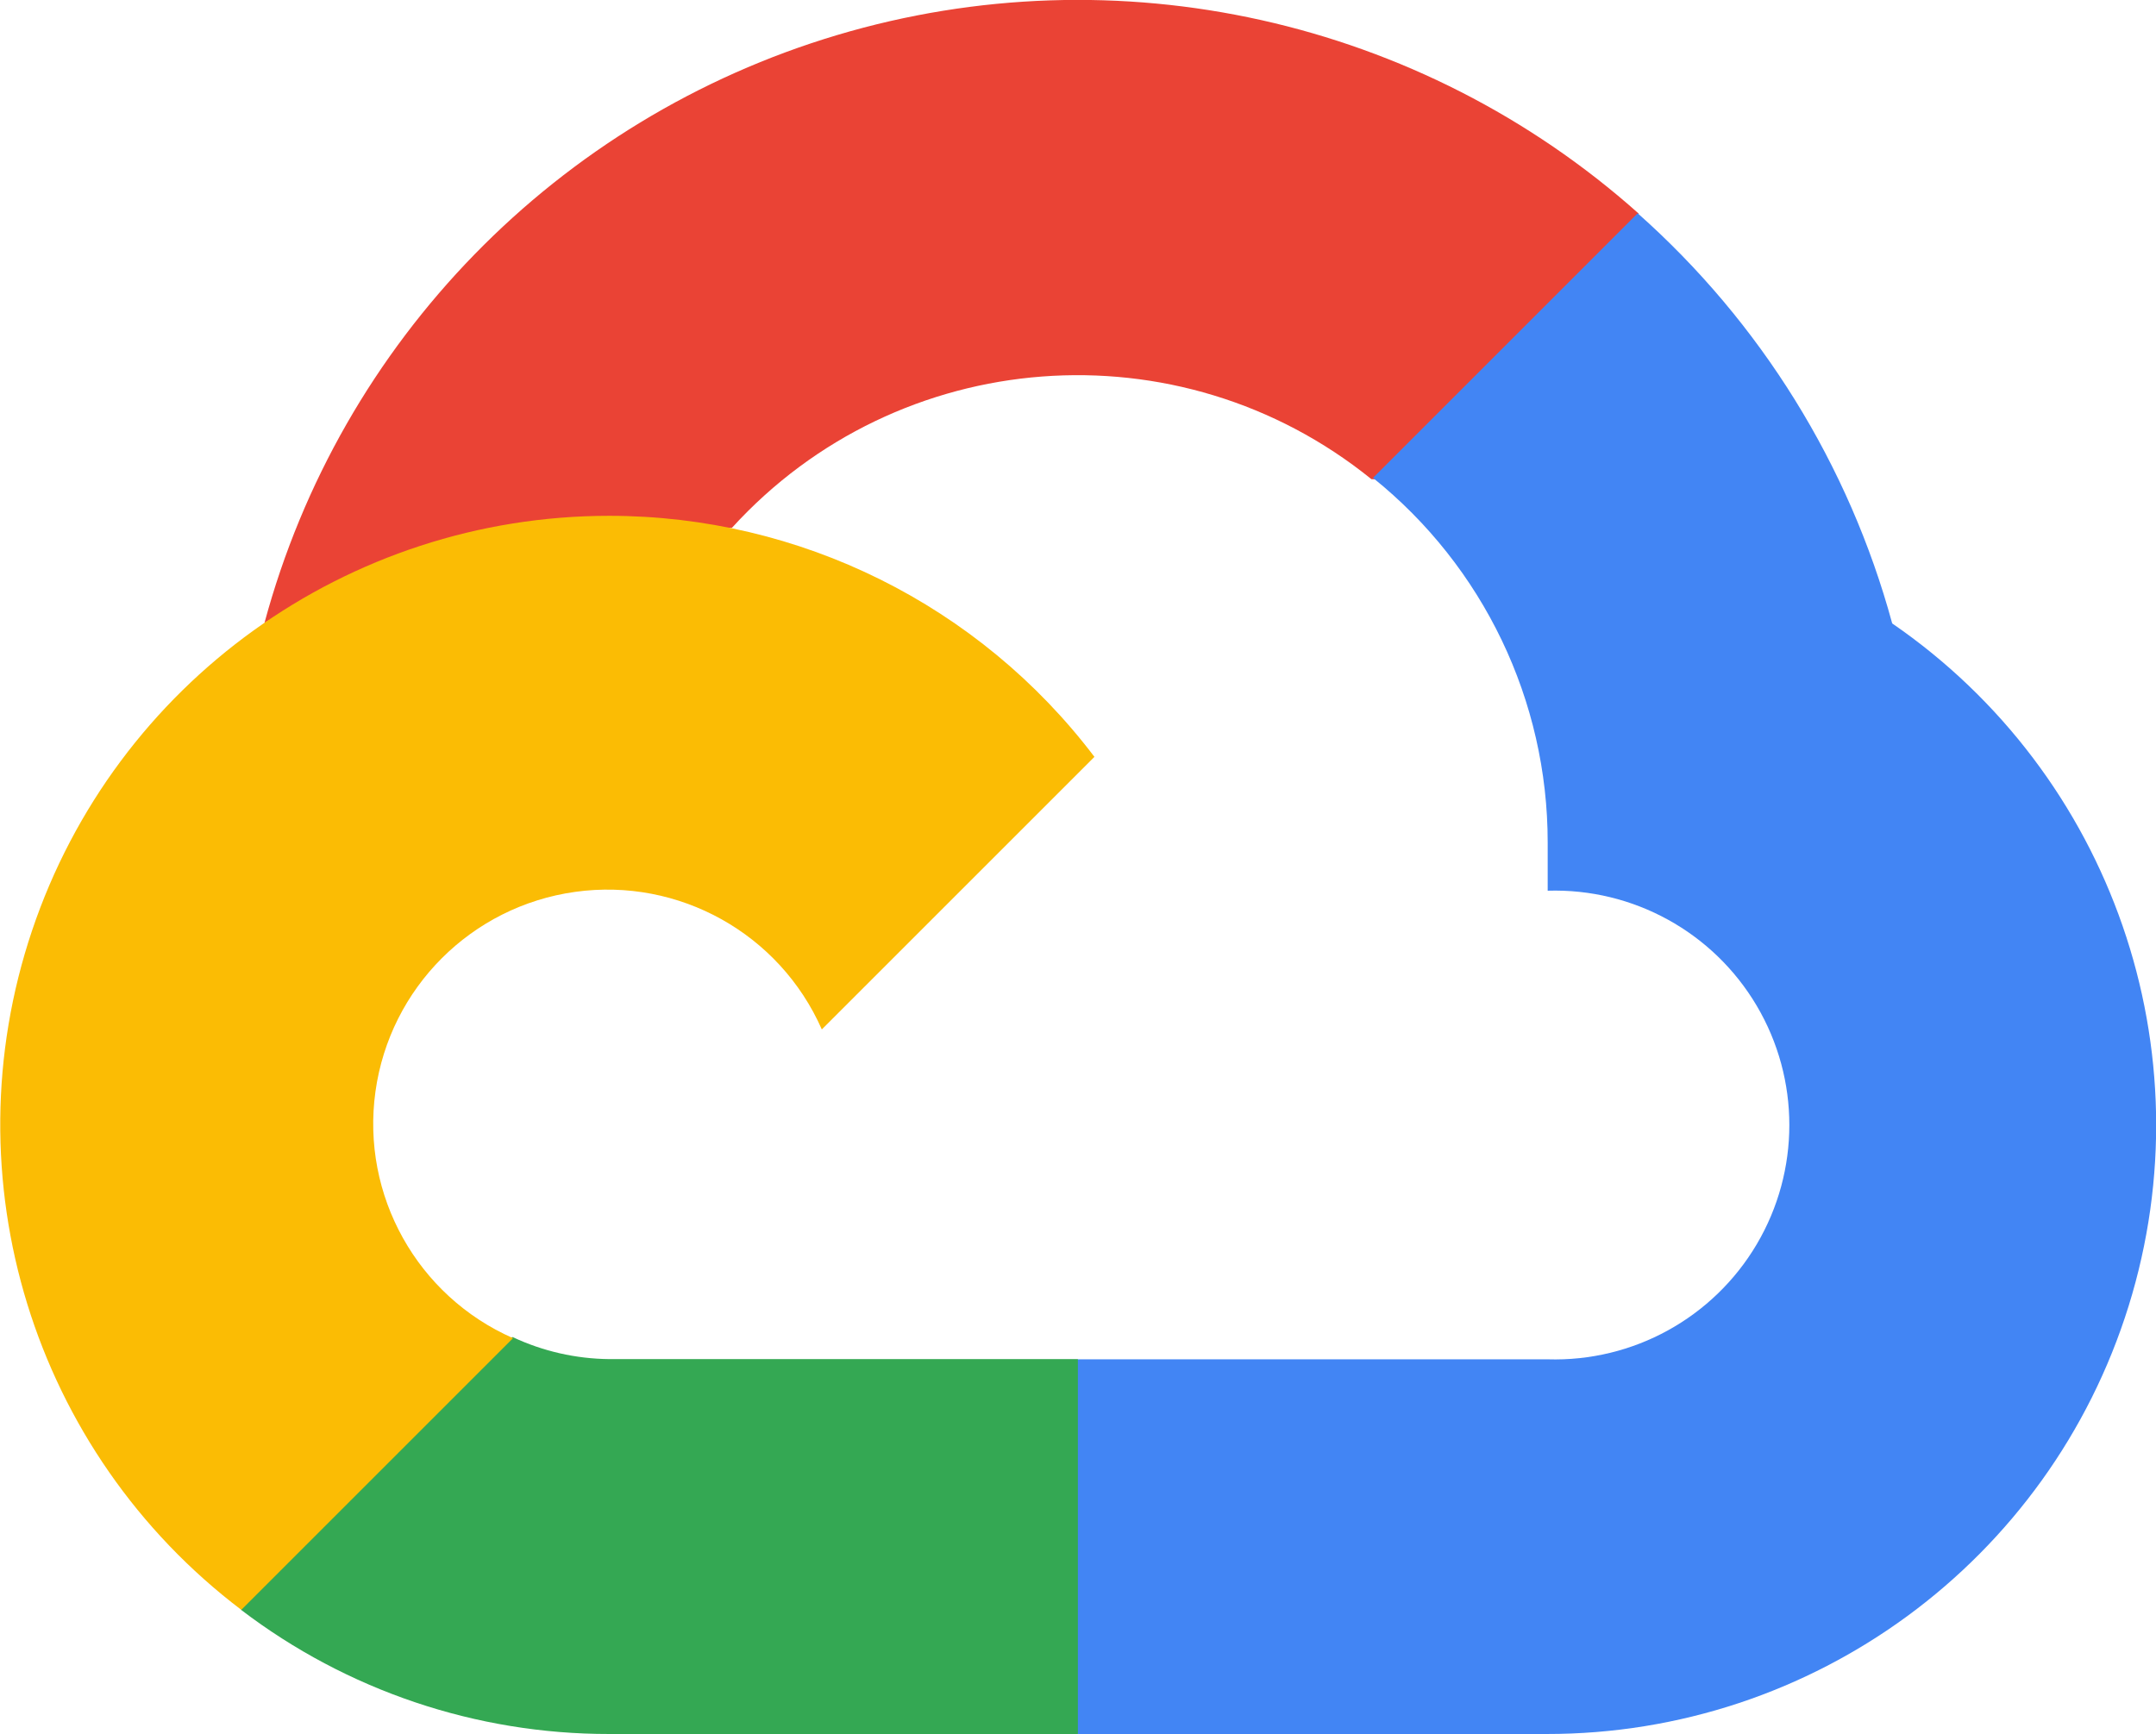
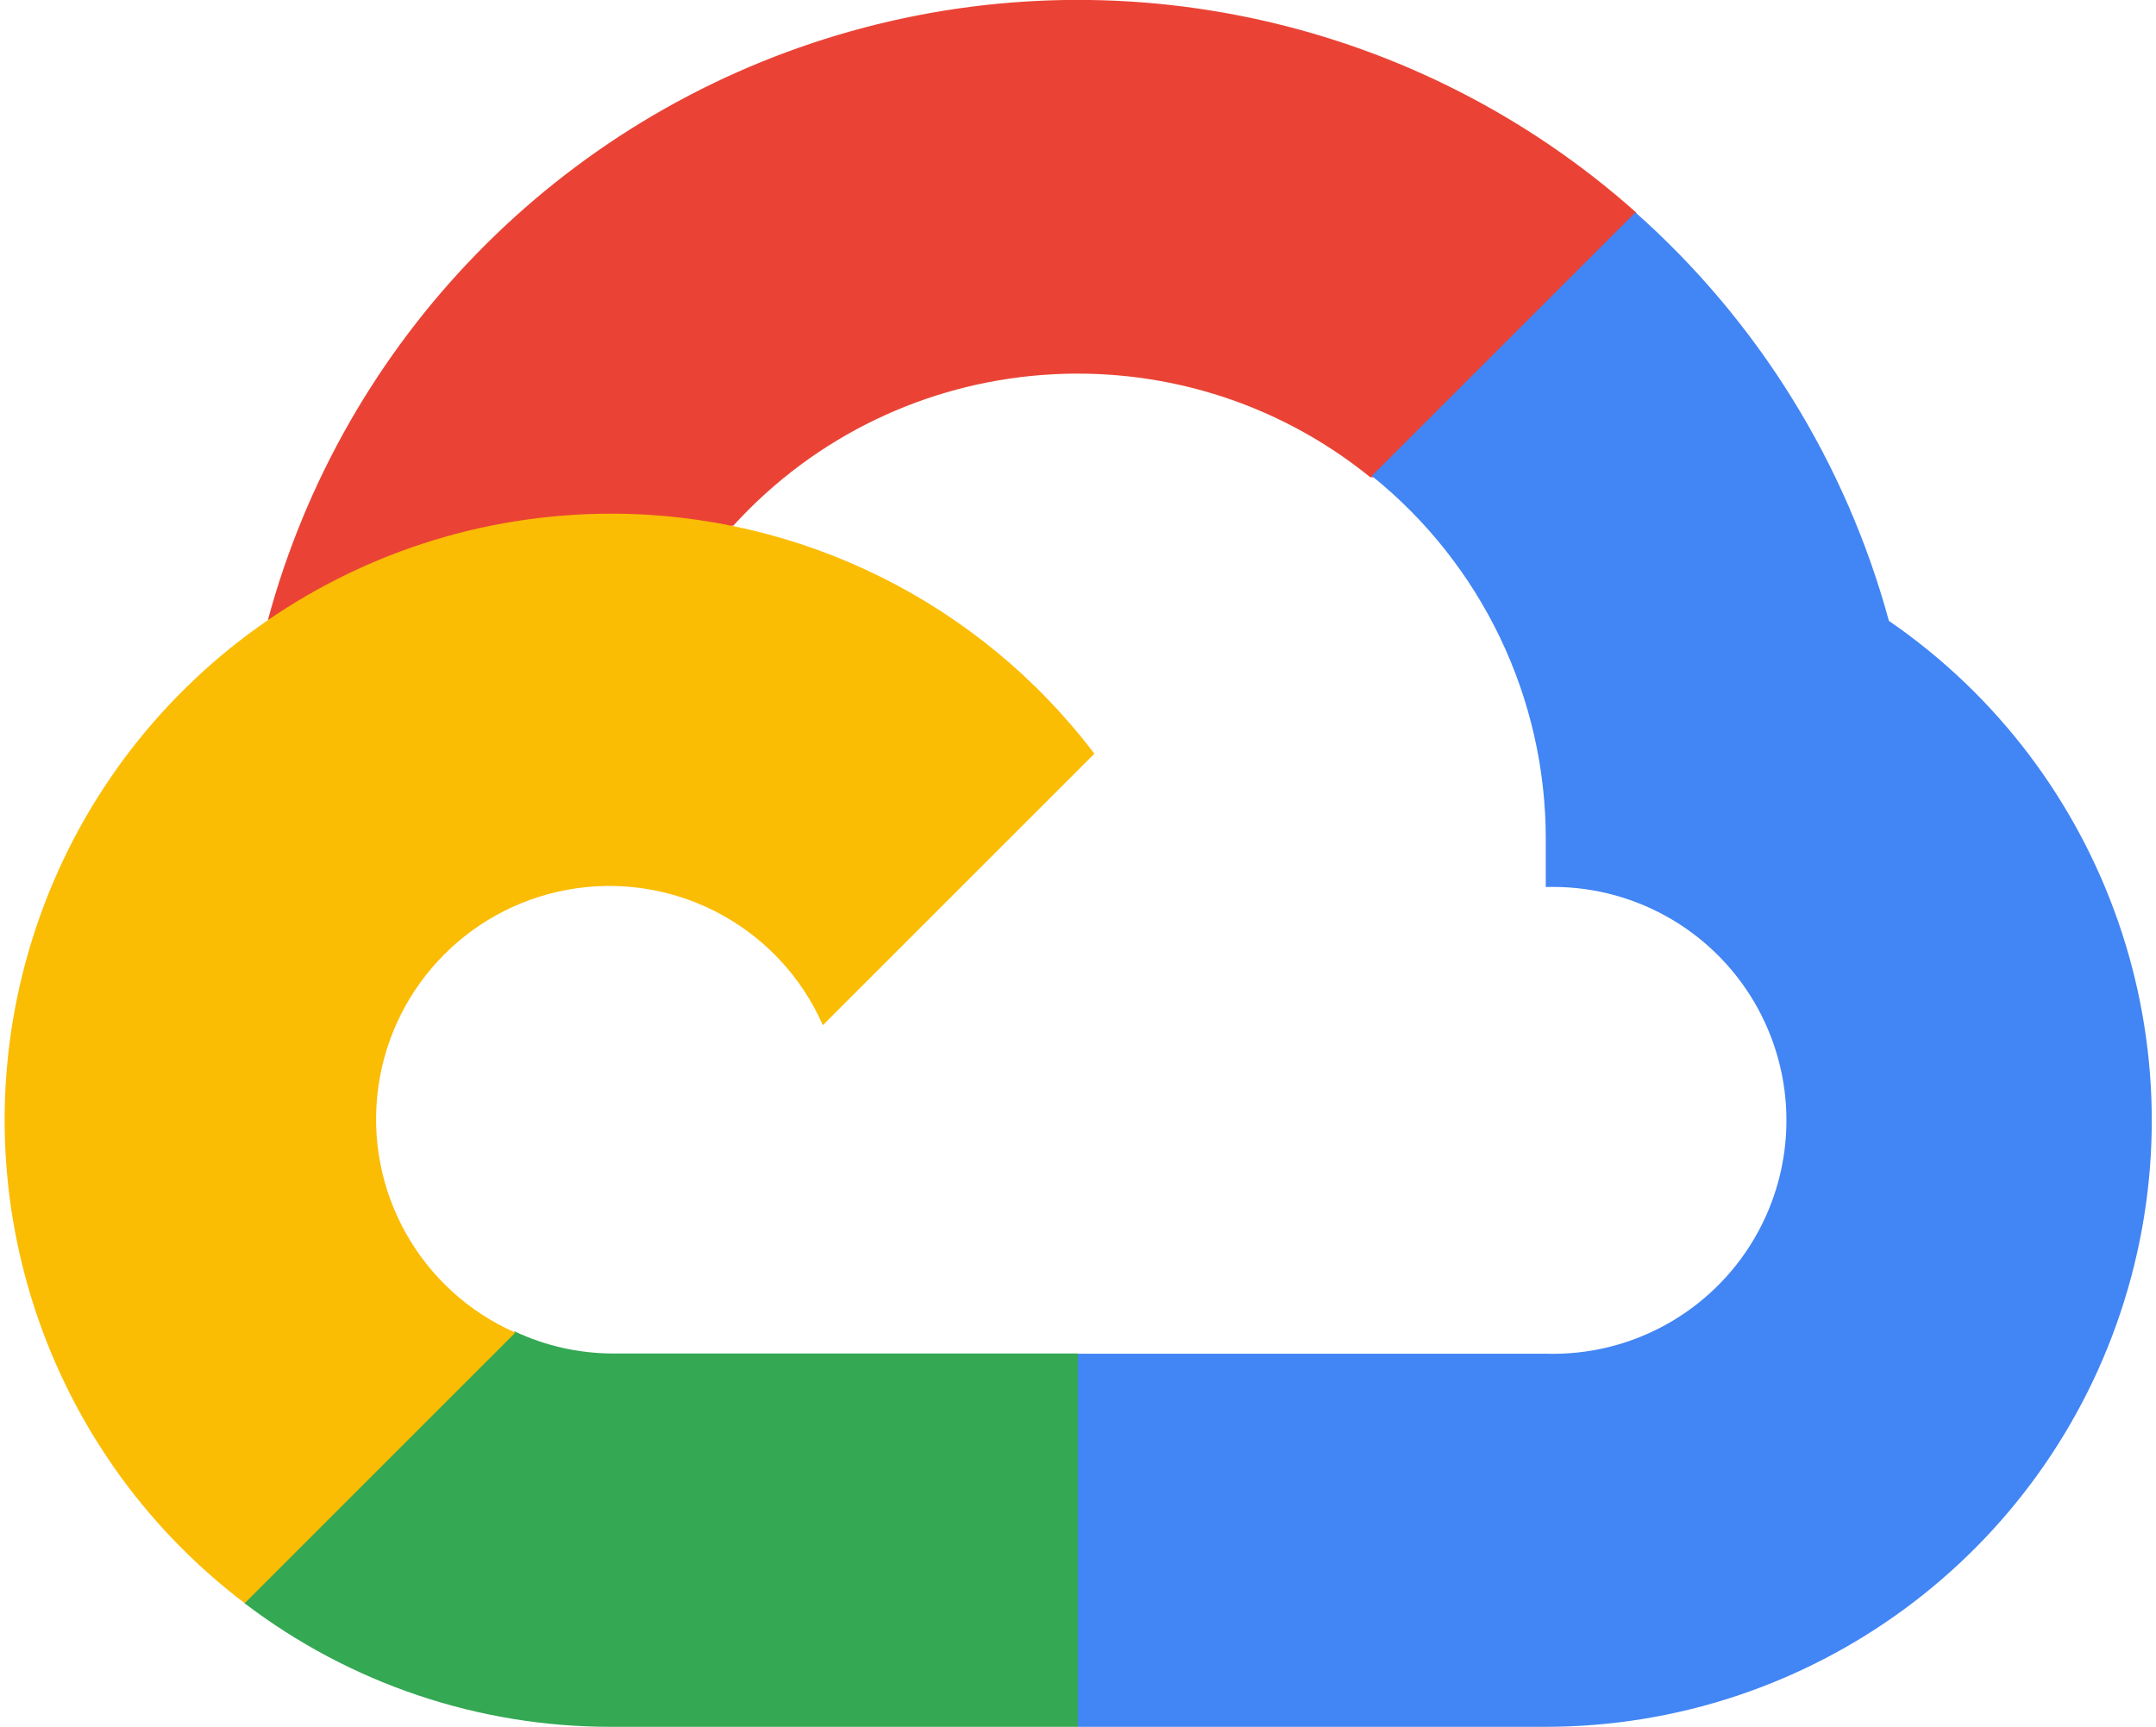
- <svg xmlns="http://www.w3.org/2000/svg" viewBox="0 0 97.75 78.62">
+ <svg xmlns="http://www.w3.org/2000/svg" viewBox="0 0 97.75 78.62" width="392" height="314">
  <path d="M62.21 21.73l3.13.06 8.53-8.51.42-3.6a38.2 38.2 0 0 0-62.3 18.57c.88-.64 2.88-.16 2.88-.16l17-2.8s.88-1.44 1.31-1.35a21.19 21.19 0 0 1 29-2.21z" fill="#ea4335" />
  <path d="M85.79 28.27a38.32 38.32 0 0 0-11.54-18.6l-12 12a21.2 21.2 0 0 1 7.92 16.53v2.19a10.63 10.63 0 1 1 0 21.25h-21.3l-2.12 2.14v12.73l2.12 2.12h21.25a27.61 27.61 0 0 0 15.67-50.36z" fill="#4285f4" />
  <path d="M27.62 78.63h21.25v-17H27.62a10.54 10.54 0 0 1-4.38-1l-3.06.94-8.51 8.55-.74 2.88a27.47 27.47 0 0 0 16.69 5.63z" fill="#34a853" />
  <path d="M27.62 23.39A27.61 27.61 0 0 0 10.94 73l12.32-12.32a10.62 10.62 0 1 1 14-14l12.36-12.36a27.6 27.6 0 0 0-22-10.93z" fill="#fbbc04" />
</svg>
